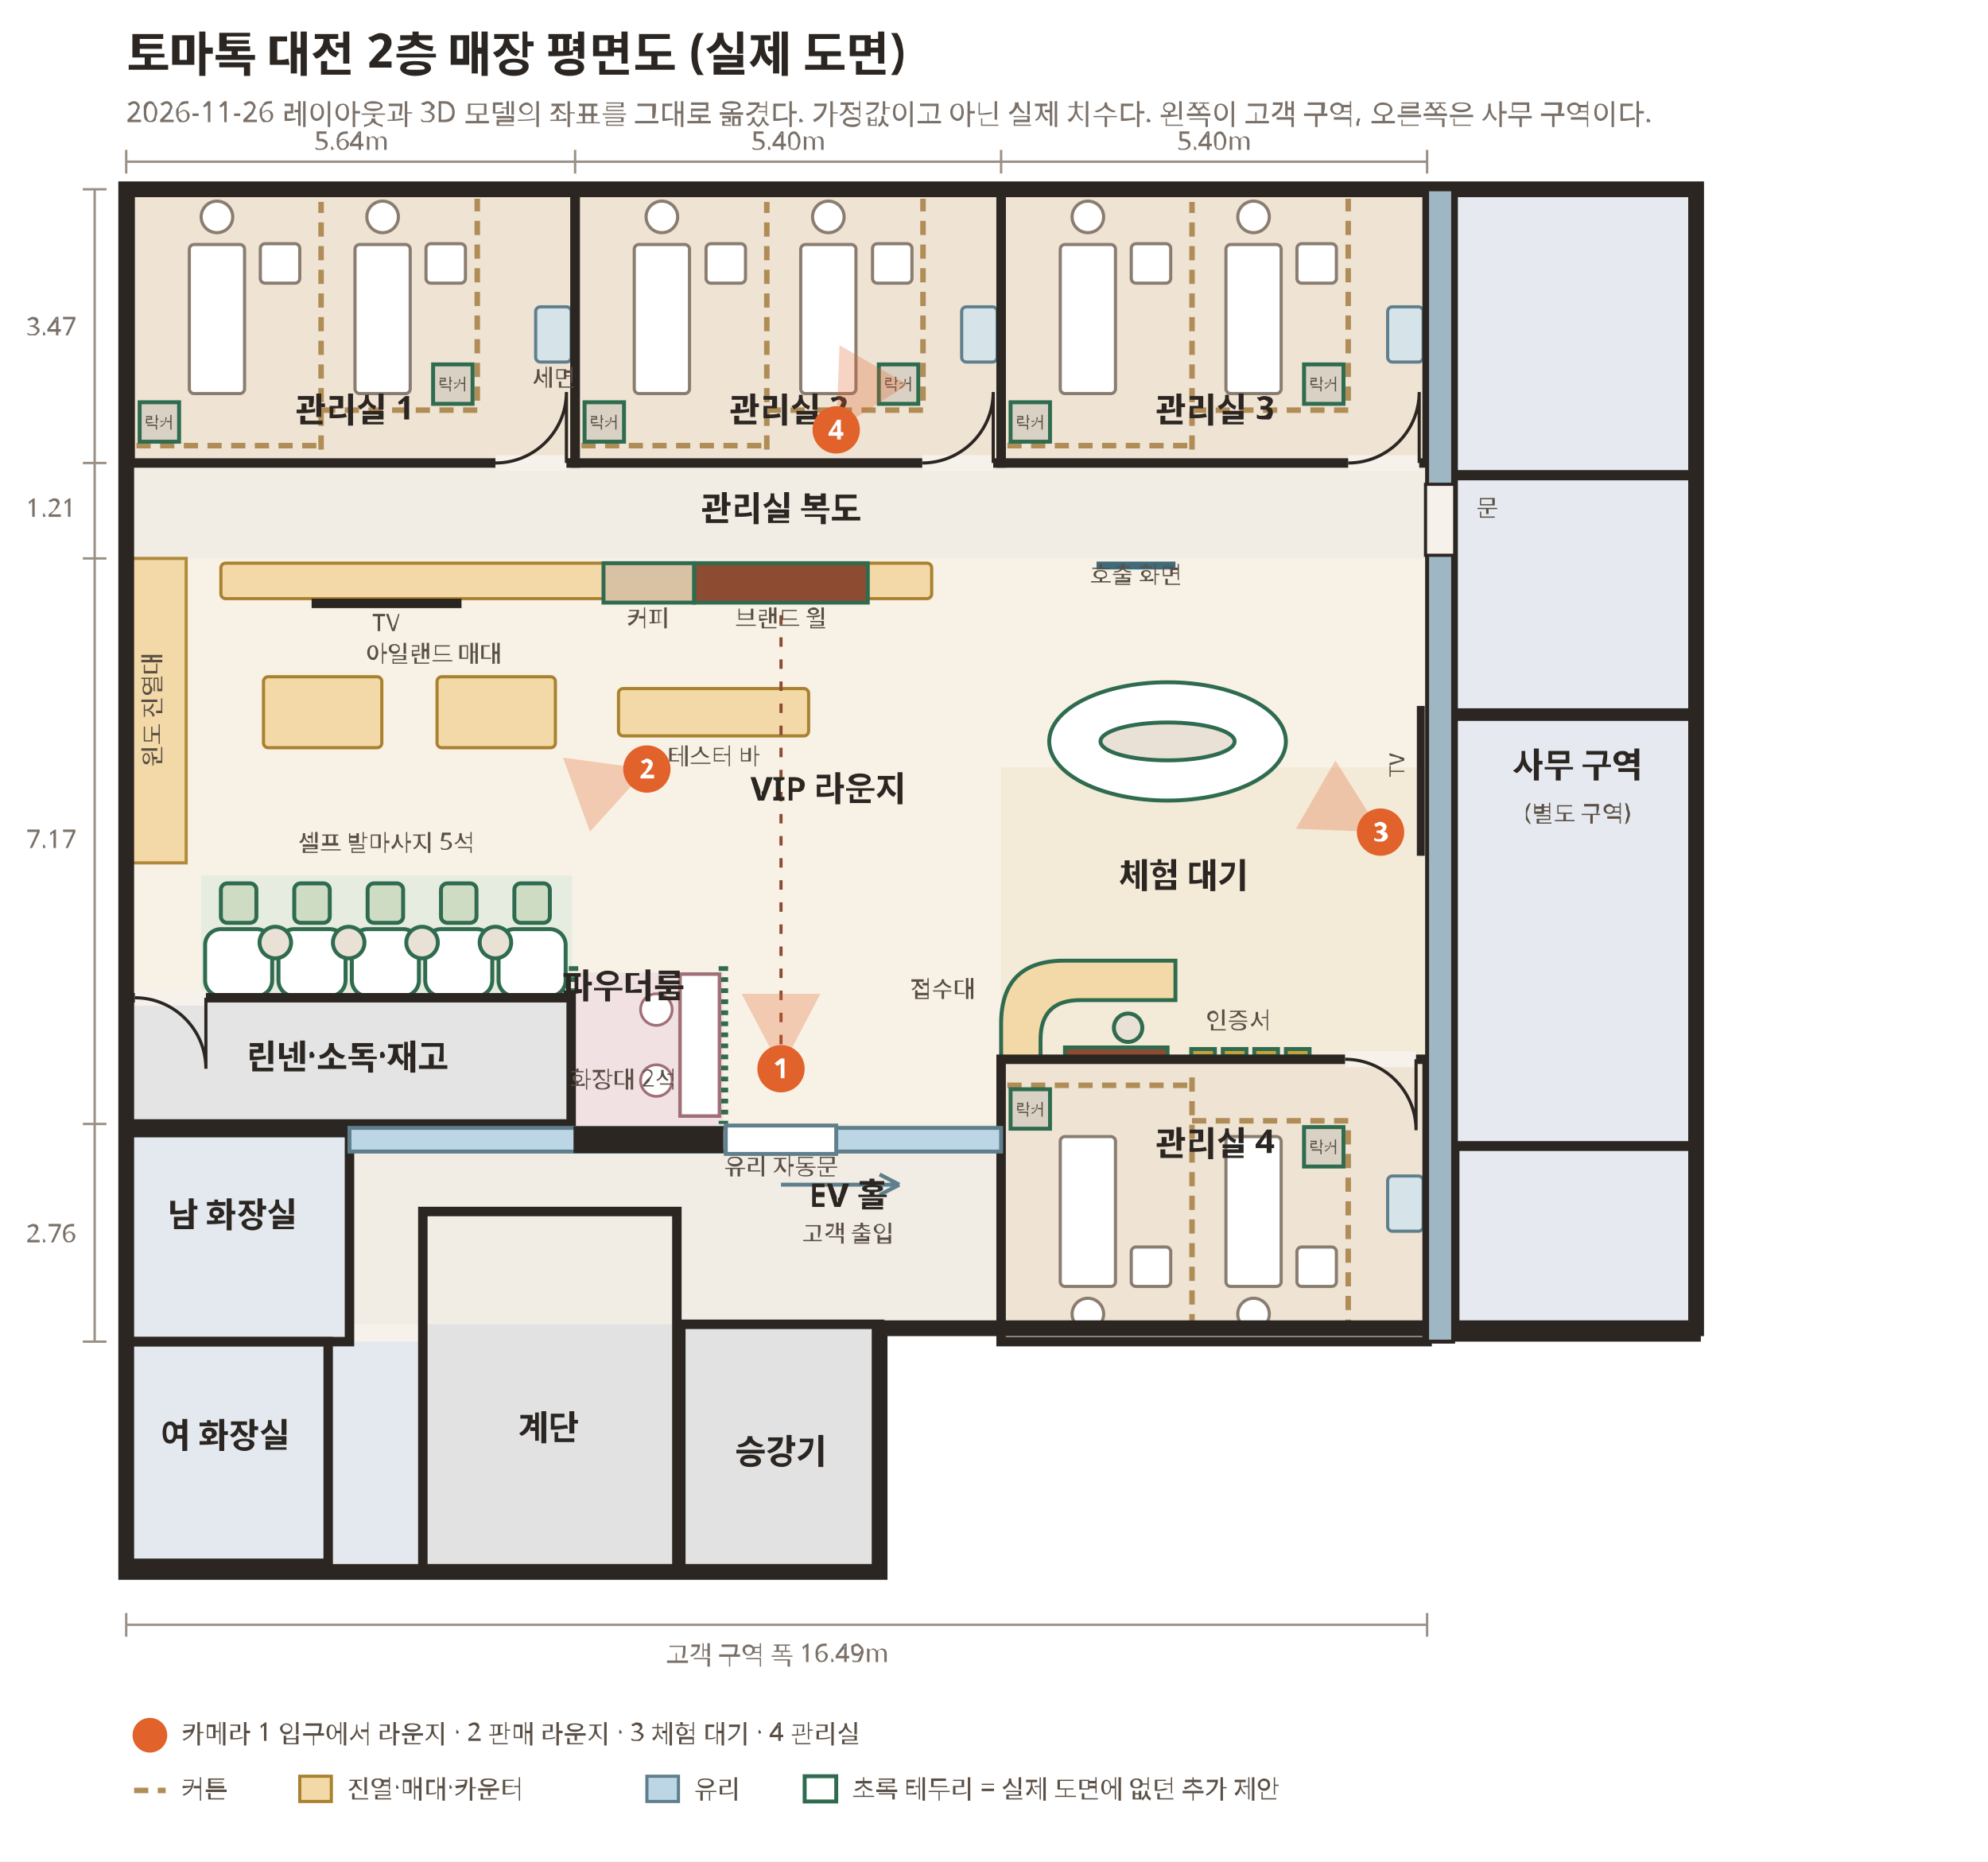
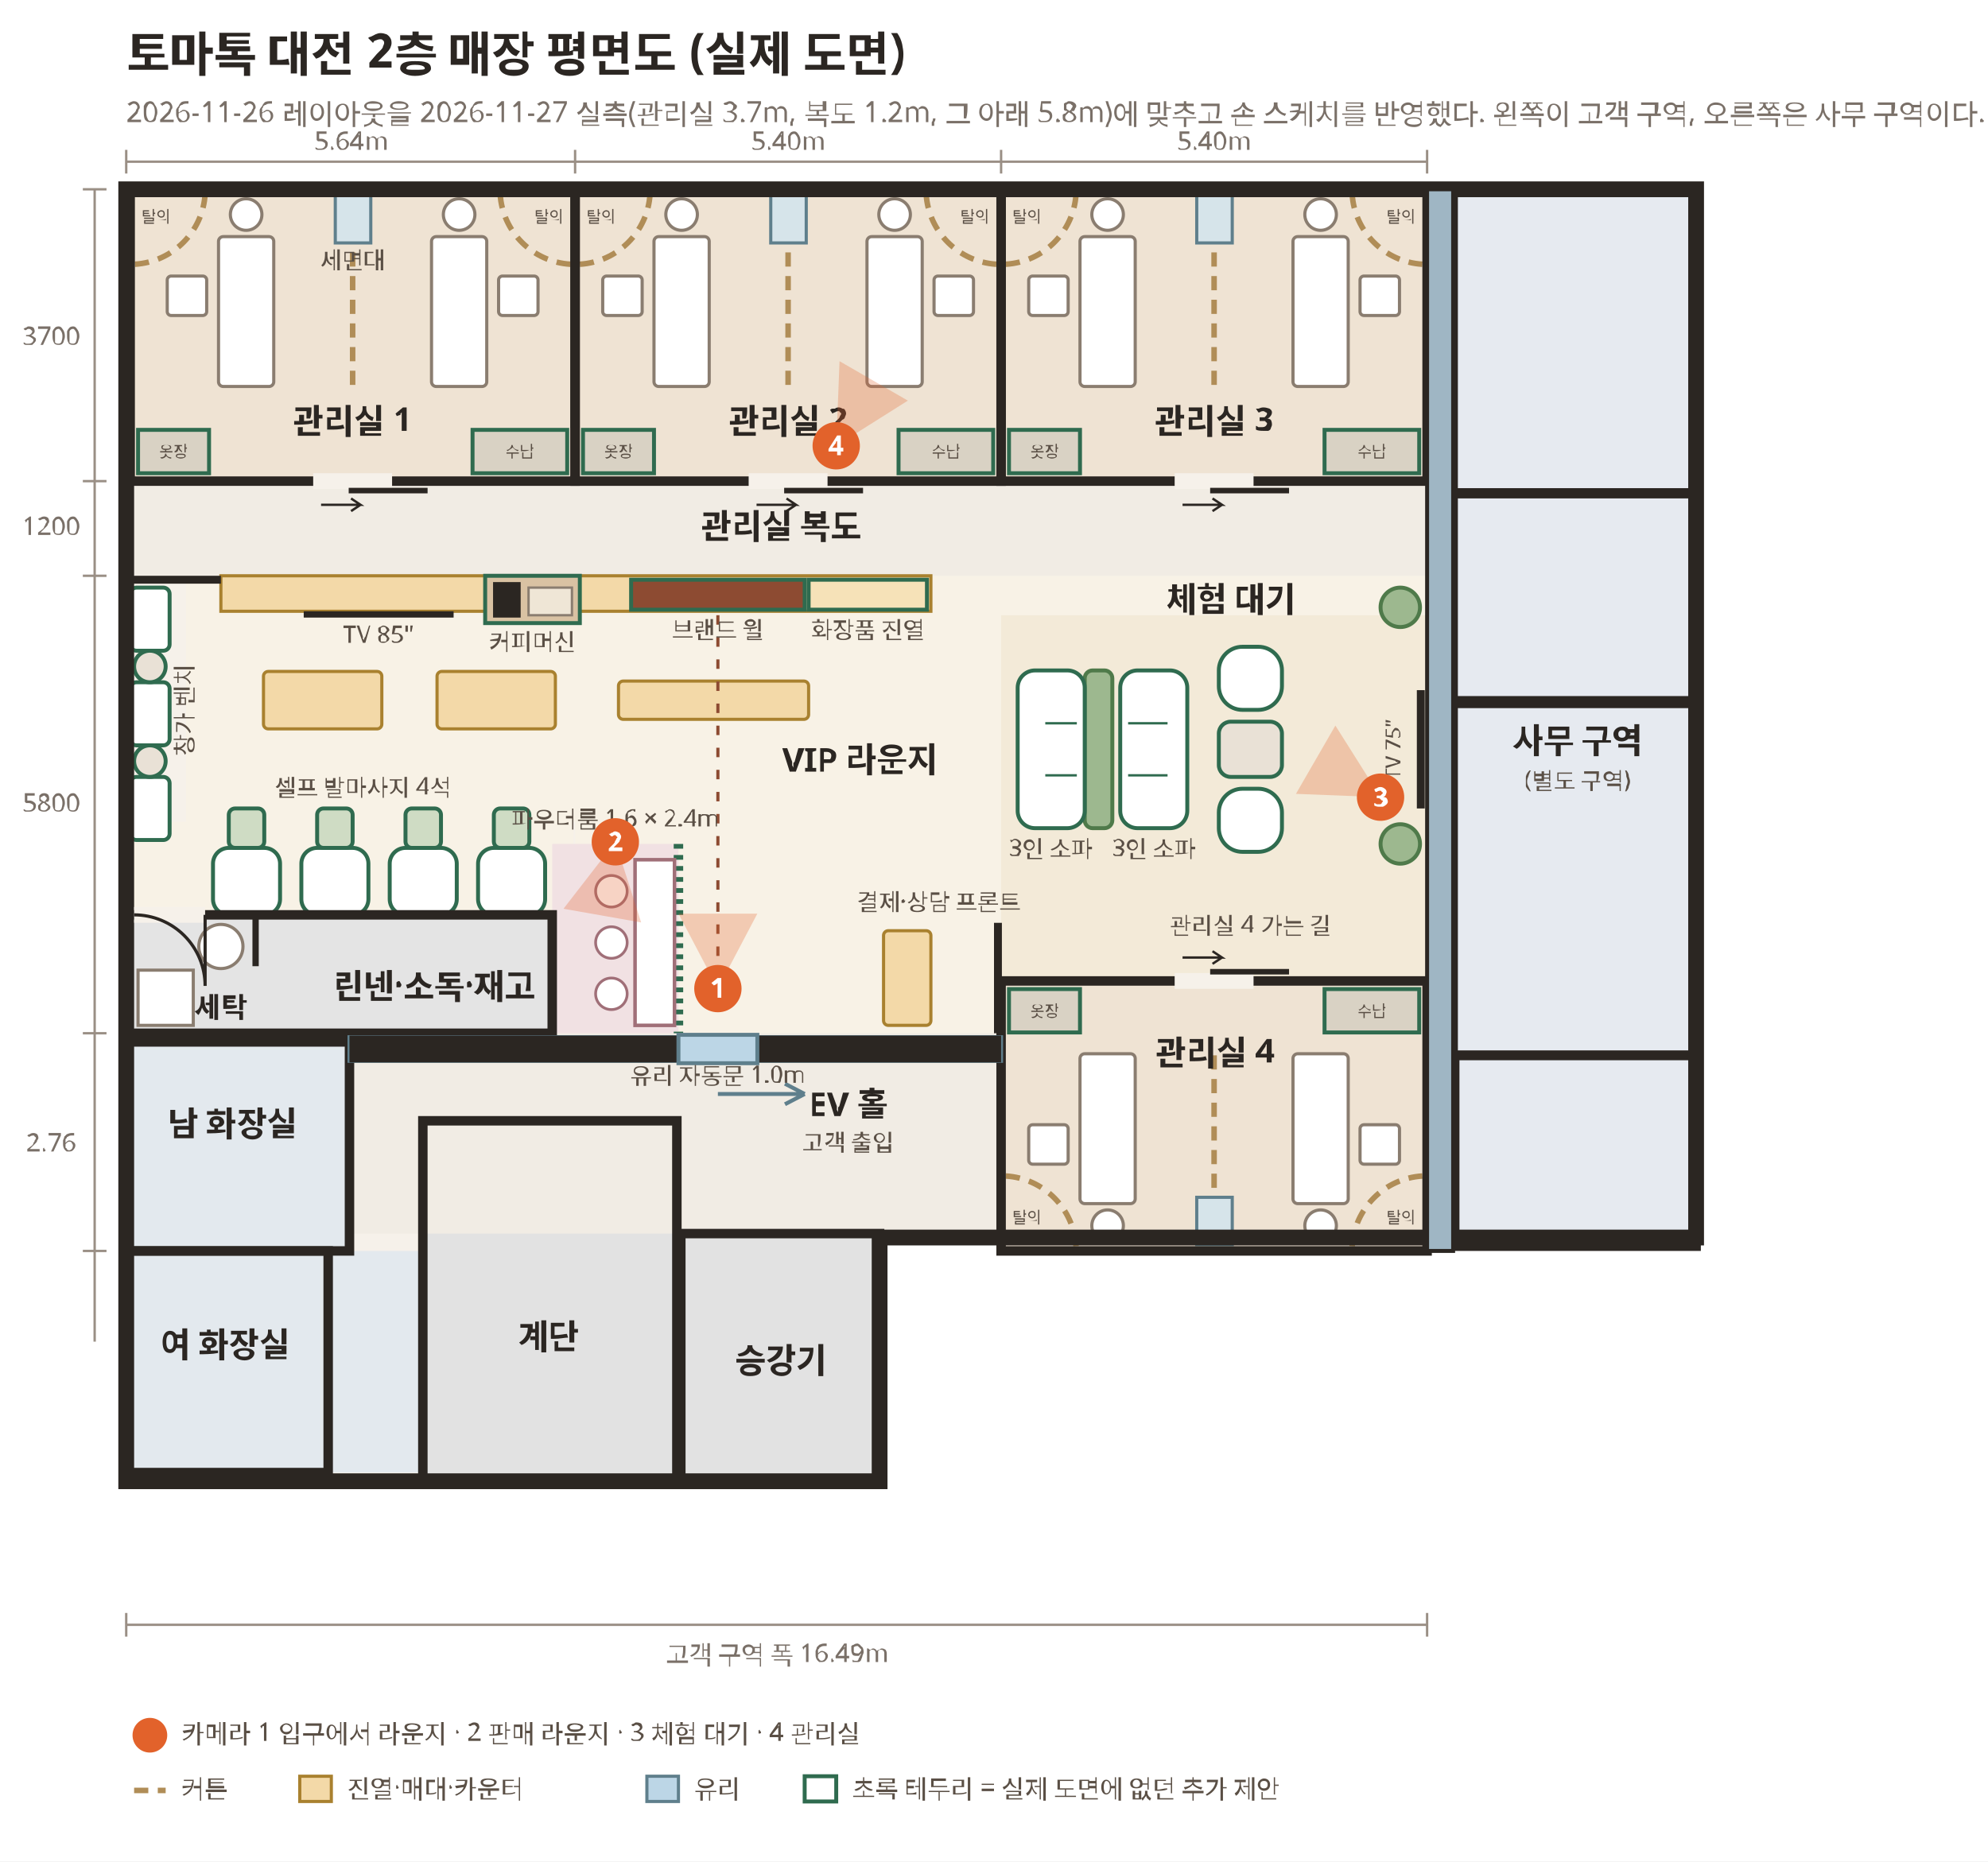
<svg xmlns="http://www.w3.org/2000/svg" viewBox="-1.6 -2.4 25.2 23.6" width="1512" height="1416" font-family="'Apple SD Gothic Neo','Noto Sans KR','Malgun Gothic',sans-serif">
  <rect x="-1.6" y="-2.4" width="25.2" height="23.6" fill="#ffffff" />
  <text x="0" y="-1.5" font-size="0.6" font-weight="700" fill="#2b2622">토마톡 대전 2층 매장 평면도 (실제 도면)</text>
-   <text x="0" y="-0.85" font-size="0.36" fill="#7a7068">2026-11-26 레이아웃과 3D 모델의 좌표를 그대로 옮겼다. 가정값이고 아닌 실제 치수다. 왼쪽이 고객 구역, 오른쪽은 사무 구역이다.</text>
+   <text x="0" y="-0.85" font-size="0.36" fill="#7a7068">2026-11-26 레이아웃을 2026-11-27 실측(관리실 3.7m, 복도 1.2m, 그 아래 5.8m)에 맞추고 손 스케치를 반영했다. 왼쪽이 고객 구역, 오른쪽은 사무 구역이다.</text>
  <defs>
    <g id="cam">
      <path d="M0 0 L-0.5 -0.95 L0.5 -0.95 Z" fill="#e2622b" opacity="0.28" />
      <circle r="0.3" fill="#e2622b" />
    </g>
  </defs>
-   <polygon points="0.0,0.0 19.9,0.0 19.9,1.65 19.9,1.65 19.9,12.51 19.9,14.44 9.55,14.44 9.55,17.53 0.0,17.53" fill="#f6f1ea" />
-   <polygon points="0.76,4.68 16.49,4.68 16.49,8.54 16.49,11.02 11.09,11.02 11.09,11.85 7.6,11.85 5.69,11.85 5.69,8.54 5.67,8.54 5.67,10.25 0.08,10.25 0.08,8.54 0.76,8.54" fill="#f8f2e6" />
-   <rect x="0.0" y="11.96" width="2.83" height="2.65" fill="#e3e9ee" />
-   <rect x="0.0" y="14.61" width="2.56" height="2.81" fill="#e3e9ee" />
-   <rect x="2.56" y="14.61" width="1.2" height="2.81" fill="#e3e9ee" />
-   <rect x="3.76" y="12.96" width="3.22" height="4.57" fill="#e2e2e2" />
-   <rect x="7.03" y="14.39" width="2.52" height="3.14" fill="#e2e2e2" />
-   <rect x="0.05" y="0.0" width="5.64" height="3.47" fill="#efe3d3" />
-   <rect x="5.69" y="0.0" width="5.4" height="3.47" fill="#efe3d3" />
-   <rect x="11.09" y="0.0" width="5.4" height="3.47" fill="#efe3d3" />
-   <rect x="11.09" y="11.03" width="5.4" height="3.58" fill="#efe3d3" />
-   <rect x="0.05" y="3.47" width="16.44" height="1.21" fill="#f1ece4" />
-   <rect x="0.0" y="10.25" width="5.64" height="1.6" fill="#e4e4e4" />
-   <rect x="2.83" y="11.85" width="8.26" height="2.54" fill="#f1ece4" />
-   <rect x="16.82" y="0.0" width="3.08" height="3.62" fill="#e6eaf0" />
-   <rect x="16.82" y="3.63" width="3.08" height="3.05" fill="#e6eaf0" />
-   <rect x="16.82" y="6.64" width="3.08" height="5.49" fill="#e6eaf0" />
-   <polygon points="19.9,10.96 19.9,10.96 19.9,12.13 19.9,12.15 19.9,14.55 16.84,14.55 16.84,12.13 19.9,12.13" fill="#e6eaf0" />
-   <rect x="11.09" y="7.33" width="5.4" height="3.69" fill="#f3ead8" />
-   <rect x="5.67" y="9.93" width="1.9" height="2.0" fill="#f1e1e3" />
-   <line x1="2.47" y1="3.3" x2="2.47" y2="0.16" fill="none" stroke="#b08d57" stroke-width="0.07" stroke-dasharray="0.18 0.12" />
-   <line x1="8.12" y1="3.3" x2="8.12" y2="0.16" fill="none" stroke="#b08d57" stroke-width="0.07" stroke-dasharray="0.18 0.12" />
-   <line x1="13.51" y1="3.3" x2="13.51" y2="0.16" fill="none" stroke="#b08d57" stroke-width="0.07" stroke-dasharray="0.18 0.12" />
-   <line x1="13.51" y1="14.44" x2="13.51" y2="11.19" fill="none" stroke="#b08d57" stroke-width="0.07" stroke-dasharray="0.18 0.12" />
-   <rect x="0.8" y="0.7" width="0.7" height="1.89" rx="0.06" fill="#fff" stroke="#8a7d70" stroke-width="0.04" />
-   <rect x="1.7" y="0.69" width="0.5" height="0.5" rx="0.06" fill="#fff" stroke="#8a7d70" stroke-width="0.04" />
-   <rect x="0.95" y="0.15" width="0.4" height="0.4" rx="0.2" fill="#fff" stroke="#8a7d70" stroke-width="0.04" />
-   <rect x="2.9" y="0.7" width="0.7" height="1.89" rx="0.06" fill="#fff" stroke="#8a7d70" stroke-width="0.04" />
-   <rect x="3.8" y="0.69" width="0.5" height="0.5" rx="0.06" fill="#fff" stroke="#8a7d70" stroke-width="0.04" />
-   <rect x="3.05" y="0.15" width="0.4" height="0.4" rx="0.2" fill="#fff" stroke="#8a7d70" stroke-width="0.04" />
-   <rect x="5.19" y="1.49" width="0.45" height="0.7" rx="0.06" fill="#d6e4ea" stroke="#5f7f8c" stroke-width="0.04" />
-   <rect x="6.44" y="0.7" width="0.7" height="1.89" rx="0.06" fill="#fff" stroke="#8a7d70" stroke-width="0.04" />
-   <rect x="7.35" y="0.69" width="0.5" height="0.5" rx="0.06" fill="#fff" stroke="#8a7d70" stroke-width="0.04" />
-   <rect x="6.59" y="0.15" width="0.4" height="0.4" rx="0.2" fill="#fff" stroke="#8a7d70" stroke-width="0.04" />
-   <rect x="8.55" y="0.7" width="0.7" height="1.89" rx="0.06" fill="#fff" stroke="#8a7d70" stroke-width="0.04" />
-   <rect x="9.46" y="0.69" width="0.5" height="0.5" rx="0.06" fill="#fff" stroke="#8a7d70" stroke-width="0.04" />
-   <rect x="8.7" y="0.15" width="0.4" height="0.4" rx="0.2" fill="#fff" stroke="#8a7d70" stroke-width="0.04" />
-   <rect x="10.59" y="1.49" width="0.45" height="0.7" rx="0.06" fill="#d6e4ea" stroke="#5f7f8c" stroke-width="0.04" />
-   <rect x="11.84" y="0.7" width="0.7" height="1.89" rx="0.06" fill="#fff" stroke="#8a7d70" stroke-width="0.04" />
-   <rect x="12.74" y="0.69" width="0.5" height="0.5" rx="0.06" fill="#fff" stroke="#8a7d70" stroke-width="0.04" />
-   <rect x="11.99" y="0.15" width="0.4" height="0.4" rx="0.2" fill="#fff" stroke="#8a7d70" stroke-width="0.04" />
-   <rect x="13.94" y="0.7" width="0.7" height="1.89" rx="0.06" fill="#fff" stroke="#8a7d70" stroke-width="0.04" />
-   <rect x="14.84" y="0.69" width="0.5" height="0.5" rx="0.06" fill="#fff" stroke="#8a7d70" stroke-width="0.04" />
-   <rect x="14.09" y="0.15" width="0.4" height="0.4" rx="0.2" fill="#fff" stroke="#8a7d70" stroke-width="0.04" />
-   <rect x="15.99" y="1.49" width="0.45" height="0.7" rx="0.06" fill="#d6e4ea" stroke="#5f7f8c" stroke-width="0.04" />
-   <rect x="11.84" y="12.01" width="0.7" height="1.9" rx="0.06" fill="#fff" stroke="#8a7d70" stroke-width="0.04" />
-   <rect x="12.74" y="13.41" width="0.5" height="0.5" rx="0.06" fill="#fff" stroke="#8a7d70" stroke-width="0.04" />
-   <rect x="11.99" y="14.06" width="0.4" height="0.4" rx="0.2" fill="#fff" stroke="#8a7d70" stroke-width="0.04" />
-   <rect x="13.94" y="12.01" width="0.7" height="1.9" rx="0.06" fill="#fff" stroke="#8a7d70" stroke-width="0.04" />
-   <rect x="14.84" y="13.41" width="0.5" height="0.5" rx="0.06" fill="#fff" stroke="#8a7d70" stroke-width="0.04" />
-   <rect x="14.09" y="14.06" width="0.4" height="0.4" rx="0.2" fill="#fff" stroke="#8a7d70" stroke-width="0.04" />
-   <rect x="15.99" y="12.51" width="0.45" height="0.7" rx="0.06" fill="#d6e4ea" stroke="#5f7f8c" stroke-width="0.04" />
-   <rect x="1.2" y="4.74" width="9.01" height="0.45" rx="0.06" fill="#f3d9a8" stroke="#a9812f" stroke-width="0.04" />
-   <rect x="1.74" y="6.18" width="1.5" height="0.9" rx="0.06" fill="#f3d9a8" stroke="#a9812f" stroke-width="0.04" />
-   <rect x="3.94" y="6.18" width="1.5" height="0.9" rx="0.06" fill="#f3d9a8" stroke="#a9812f" stroke-width="0.04" />
-   <rect x="6.24" y="6.33" width="2.41" height="0.6" rx="0.06" fill="#f3d9a8" stroke="#a9812f" stroke-width="0.04" />
+   <polygon points="0.0,0.0 19.9,0.0 19.9,1.759 19.9,1.759 19.9,11.36 19.9,13.29 9.55,13.29 9.55,16.38 0.0,16.38" fill="#f6f1ea" />
+   <polygon points="0.76,4.9 16.49,4.9 16.49,8.022 16.49,10.029 11.09,10.029 11.09,10.7 7.6,10.7 5.69,10.7 5.69,8.022 5.67,8.022 5.67,9.406 0.08,9.406 0.08,8.022 0.76,8.022" fill="#f8f2e6" />
+   <rect x="0.0" y="10.81" width="2.83" height="2.65" fill="#e3e9ee" />
+   <rect x="0.0" y="13.46" width="2.56" height="2.81" fill="#e3e9ee" />
+   <rect x="2.56" y="13.46" width="1.2" height="2.81" fill="#e3e9ee" />
+   <rect x="3.76" y="11.81" width="3.22" height="4.57" fill="#e2e2e2" />
+   <rect x="7.03" y="13.24" width="2.52" height="3.14" fill="#e2e2e2" />
+   <rect x="0.05" y="0.0" width="5.64" height="3.7" fill="#efe3d3" />
+   <rect x="5.69" y="0.0" width="5.4" height="3.7" fill="#efe3d3" />
+   <rect x="11.09" y="0.0" width="5.4" height="3.7" fill="#efe3d3" />
+   <rect x="11.09" y="10.037" width="5.4" height="3.423" fill="#efe3d3" />
+   <rect x="0.05" y="3.7" width="16.44" height="1.2" fill="#f1ece4" />
+   <rect x="0.0" y="9.199" width="5.4" height="1.501" fill="#e4e4e4" />
+   <rect x="2.83" y="10.7" width="8.26" height="2.54" fill="#f1ece4" />
+   <rect x="16.82" y="0.0" width="3.08" height="3.849" fill="#e6eaf0" />
+   <rect x="16.82" y="3.859" width="3.08" height="2.659" fill="#e6eaf0" />
+   <rect x="16.82" y="6.485" width="3.08" height="4.495" fill="#e6eaf0" />
+   <polygon points="19.9,9.98 19.9,9.98 19.9,10.98 19.9,11.0 19.9,13.4 16.84,13.4 16.84,10.98 19.9,10.98" fill="#e6eaf0" />
+   <rect x="11.09" y="5.4" width="5.4" height="4.64" fill="#f3ead8" />
+   <rect x="5.4" y="8.3" width="1.6" height="2.4" fill="#f1e1e3" />
+   <rect x="1.74" y="6.113" width="1.5" height="0.728" rx="0.06" fill="#f3d9a8" stroke="#a9812f" stroke-width="0.04" />
+   <rect x="3.94" y="6.113" width="1.5" height="0.728" rx="0.06" fill="#f3d9a8" stroke="#a9812f" stroke-width="0.04" />
+   <rect x="6.24" y="6.235" width="2.41" height="0.485" rx="0.06" fill="#f3d9a8" stroke="#a9812f" stroke-width="0.04" />
  <g id="proposed">
-     <rect x="6.05" y="4.74" width="1.15" height="0.5" fill="#d9c2a3" stroke="#2f6b4f" stroke-width="0.05" />
-     <rect x="0.05" y="4.68" width="0.71" height="3.86" fill="#f3d9a8" stroke="#b08a3a" stroke-width="0.04" />
-     <rect x="0.95" y="8.7" width="4.7" height="1.55" fill="#e6ecdf" />
-     <rect x="1.00" y="9.38" width="0.85" height="0.85" rx="0.2" fill="#fff" stroke="#2f6b4f" stroke-width="0.05" />
-     <rect x="1.20" y="8.8" width="0.45" height="0.5" rx="0.08" fill="#cfdcc4" stroke="#2f6b4f" stroke-width="0.05" />
-     <rect x="1.93" y="9.38" width="0.85" height="0.85" rx="0.2" fill="#fff" stroke="#2f6b4f" stroke-width="0.05" />
-     <rect x="2.13" y="8.8" width="0.45" height="0.5" rx="0.08" fill="#cfdcc4" stroke="#2f6b4f" stroke-width="0.05" />
-     <rect x="2.86" y="9.38" width="0.85" height="0.85" rx="0.2" fill="#fff" stroke="#2f6b4f" stroke-width="0.05" />
-     <rect x="3.06" y="8.8" width="0.45" height="0.5" rx="0.08" fill="#cfdcc4" stroke="#2f6b4f" stroke-width="0.05" />
-     <rect x="3.79" y="9.38" width="0.85" height="0.85" rx="0.2" fill="#fff" stroke="#2f6b4f" stroke-width="0.05" />
-     <rect x="3.99" y="8.8" width="0.45" height="0.5" rx="0.08" fill="#cfdcc4" stroke="#2f6b4f" stroke-width="0.05" />
-     <rect x="4.72" y="9.38" width="0.85" height="0.85" rx="0.2" fill="#fff" stroke="#2f6b4f" stroke-width="0.05" />
-     <rect x="4.92" y="8.8" width="0.45" height="0.5" rx="0.08" fill="#cfdcc4" stroke="#2f6b4f" stroke-width="0.05" />
-     <circle cx="1.89" cy="9.55" r="0.2" fill="#e9e1d6" stroke="#2f6b4f" stroke-width="0.05" />
-     <circle cx="2.82" cy="9.55" r="0.2" fill="#e9e1d6" stroke="#2f6b4f" stroke-width="0.05" />
-     <circle cx="3.75" cy="9.55" r="0.2" fill="#e9e1d6" stroke="#2f6b4f" stroke-width="0.05" />
-     <circle cx="4.68" cy="9.55" r="0.2" fill="#e9e1d6" stroke="#2f6b4f" stroke-width="0.05" />
-     <rect x="2.35" y="5.19" width="1.9" height="0.12" fill="#2b2622" />
-     <ellipse cx="13.2" cy="7.0" rx="1.5" ry="0.75" fill="#fff" stroke="#2f6b4f" stroke-width="0.05" />
-     <ellipse cx="13.2" cy="7.0" rx="0.85" ry="0.24" fill="#e9e1d6" stroke="#2f6b4f" stroke-width="0.05" />
-     <rect x="7.2" y="4.74" width="2.2" height="0.5" fill="#8d4b32" stroke="#2f6b4f" stroke-width="0.05" />
-     <line x1="8.3" y1="5.4" x2="8.3" y2="11.2" stroke="#8d4b32" stroke-width="0.04" stroke-dasharray="0.12 0.16" />
-     <path d="M11.09 11.03 L11.09 10.58 Q11.09 9.78 11.89 9.78 L13.3 9.78 L13.3 10.28 L12.09 10.28 Q11.59 10.28 11.59 10.78 L11.59 11.03 Z" fill="#f3d9a8" stroke="#2f6b4f" stroke-width="0.05" />
-     <circle cx="12.7" cy="10.63" r="0.18" fill="#e9e1d6" stroke="#2f6b4f" stroke-width="0.05" />
-     <rect x="11.9" y="10.88" width="1.3" height="0.12" fill="#8d4b32" stroke="#2f6b4f" stroke-width="0.05" />
-     <rect x="13.50" y="10.9" width="0.3" height="0.09" fill="#c9a23a" stroke="#2f6b4f" stroke-width="0.05" />
-     <rect x="13.90" y="10.9" width="0.3" height="0.09" fill="#c9a23a" stroke="#2f6b4f" stroke-width="0.05" />
-     <rect x="14.30" y="10.9" width="0.3" height="0.09" fill="#c9a23a" stroke="#2f6b4f" stroke-width="0.05" />
-     <rect x="14.70" y="10.9" width="0.3" height="0.09" fill="#c9a23a" stroke="#2f6b4f" stroke-width="0.05" />
+     <rect x="1.2" y="4.9" width="9.0" height="0.45" fill="#f3d9a8" stroke="#a9812f" stroke-width="0.04" />
+     <rect x="0.05" y="4.9" width="1.15" height="0.1" fill="#2b2622" />
+     <rect x="0.05" y="5.05" width="0.5" height="0.8" rx="0.08" fill="#fff" stroke="#2f6b4f" stroke-width="0.05" />
+     <rect x="0.05" y="6.25" width="0.5" height="0.8" rx="0.08" fill="#fff" stroke="#2f6b4f" stroke-width="0.05" />
+     <rect x="0.05" y="7.45" width="0.5" height="0.8" rx="0.08" fill="#fff" stroke="#2f6b4f" stroke-width="0.05" />
+     <circle cx="0.3" cy="6.05" r="0.2" fill="#e9e1d6" stroke="#2f6b4f" stroke-width="0.05" />
+     <circle cx="0.3" cy="7.25" r="0.2" fill="#e9e1d6" stroke="#2f6b4f" stroke-width="0.05" />
+     <rect x="2.25" y="5.35" width="1.9" height="0.08" fill="#2b2622" />
+     <rect x="4.55" y="4.9" width="1.2" height="0.6" fill="#d9c2a3" stroke="#2f6b4f" stroke-width="0.05" />
+     <rect x="4.65" y="4.98" width="0.35" height="0.45" fill="#2b2622" />
+     <rect x="5.1" y="5.05" width="0.55" height="0.35" fill="#efe6d6" stroke="#8a7d70" stroke-width="0.03" />
+     <rect x="1.10" y="8.35" width="0.85" height="0.85" rx="0.2" fill="#fff" stroke="#2f6b4f" stroke-width="0.05" />
+     <rect x="1.30" y="7.85" width="0.45" height="0.5" rx="0.08" fill="#cfdcc4" stroke="#2f6b4f" stroke-width="0.05" />
+     <rect x="2.22" y="8.35" width="0.85" height="0.85" rx="0.2" fill="#fff" stroke="#2f6b4f" stroke-width="0.05" />
+     <rect x="2.42" y="7.85" width="0.45" height="0.5" rx="0.08" fill="#cfdcc4" stroke="#2f6b4f" stroke-width="0.05" />
+     <rect x="3.34" y="8.35" width="0.85" height="0.85" rx="0.2" fill="#fff" stroke="#2f6b4f" stroke-width="0.05" />
+     <rect x="3.54" y="7.85" width="0.45" height="0.5" rx="0.08" fill="#cfdcc4" stroke="#2f6b4f" stroke-width="0.05" />
+     <rect x="4.46" y="8.35" width="0.85" height="0.85" rx="0.2" fill="#fff" stroke="#2f6b4f" stroke-width="0.05" />
+     <rect x="4.66" y="7.85" width="0.45" height="0.5" rx="0.08" fill="#cfdcc4" stroke="#2f6b4f" stroke-width="0.05" />
+     <rect x="12.6" y="6.1" width="0.85" height="2.0" rx="0.22" fill="#fff" stroke="#2f6b4f" stroke-width="0.05" />
+     <line x1="12.7" y1="6.77" x2="13.2" y2="6.77" stroke="#2f6b4f" stroke-width="0.03" />
+     <line x1="12.7" y1="7.43" x2="13.2" y2="7.43" stroke="#2f6b4f" stroke-width="0.03" />
+     <rect x="13.85" y="6.75" width="0.8" height="0.7" rx="0.15" fill="#e9e1d6" stroke="#2f6b4f" stroke-width="0.05" />
+     <rect x="13.85" y="5.8" width="0.8" height="0.8" rx="0.3" fill="#fff" stroke="#2f6b4f" stroke-width="0.05" />
+     <rect x="13.85" y="7.6" width="0.8" height="0.8" rx="0.3" fill="#fff" stroke="#2f6b4f" stroke-width="0.05" />
+     <rect x="6.4" y="4.95" width="2.2" height="0.38" fill="#8d4b32" stroke="#2f6b4f" stroke-width="0.05" />
+     <rect x="8.65" y="4.95" width="1.5" height="0.38" fill="#f6e2b8" stroke="#2f6b4f" stroke-width="0.05" />
+     <line x1="7.5" y1="5.4" x2="7.5" y2="10.1" stroke="#8d4b32" stroke-width="0.04" stroke-dasharray="0.12 0.16" />
+     <rect x="11.0" y="9.3" width="0.1" height="1.4" fill="#2b2622" />
+     <rect x="9.6" y="9.4" width="0.6" height="1.2" rx="0.06" fill="#f3d9a8" stroke="#a9812f" stroke-width="0.04" />
    <g stroke="#2f6b4f" stroke-width="0.12" stroke-linecap="butt" stroke-dasharray="0.06 0.08">
-       <line x1="7.57" y1="9.85" x2="7.57" y2="11.85" />
-       <line x1="5.67" y1="9.85" x2="5.67" y2="10.25" />
+       <line x1="7.0" y1="8.3" x2="7.0" y2="10.7" />
    </g>
-     <rect x="7.02" y="9.95" width="0.5" height="1.8" fill="#fff" stroke="#a06f78" stroke-width="0.045" />
-     <circle cx="6.72" cy="10.4" r="0.2" fill="#fff" stroke="#a06f78" stroke-width="0.035" />
-     <circle cx="6.72" cy="11.3" r="0.2" fill="#fff" stroke="#a06f78" stroke-width="0.035" />
-     <polyline points="0.13,3.25 2.47,3.25" fill="none" stroke="#b08d57" stroke-width="0.07" stroke-dasharray="0.18 0.12" />
-     <polyline points="2.47,2.8 4.45,2.8 4.45,0.12" fill="none" stroke="#b08d57" stroke-width="0.07" stroke-dasharray="0.18 0.12" />
-     <rect x="0.17" y="2.7" width="0.5" height="0.5" fill="#d9d2c4" stroke="#2f6b4f" stroke-width="0.05" />
-     <text x="0.42" y="3.03" font-size="0.2" fill="#5a4f45" text-anchor="middle">락커</text>
-     <rect x="3.89" y="2.22" width="0.5" height="0.5" fill="#d9d2c4" stroke="#2f6b4f" stroke-width="0.05" />
-     <text x="4.14" y="2.55" font-size="0.2" fill="#5a4f45" text-anchor="middle">락커</text>
-     <polyline points="5.77,3.25 8.12,3.25" fill="none" stroke="#b08d57" stroke-width="0.07" stroke-dasharray="0.18 0.12" />
-     <polyline points="8.12,2.8 10.10,2.8 10.10,0.12" fill="none" stroke="#b08d57" stroke-width="0.07" stroke-dasharray="0.18 0.12" />
-     <rect x="5.81" y="2.7" width="0.5" height="0.5" fill="#d9d2c4" stroke="#2f6b4f" stroke-width="0.05" />
-     <text x="6.06" y="3.03" font-size="0.2" fill="#5a4f45" text-anchor="middle">락커</text>
-     <rect x="9.54" y="2.22" width="0.5" height="0.5" fill="#d9d2c4" stroke="#2f6b4f" stroke-width="0.05" />
-     <text x="9.79" y="2.55" font-size="0.2" fill="#5a4f45" text-anchor="middle">락커</text>
-     <polyline points="11.17,3.25 13.51,3.25" fill="none" stroke="#b08d57" stroke-width="0.07" stroke-dasharray="0.18 0.12" />
-     <polyline points="13.51,2.8 15.49,2.8 15.49,0.12" fill="none" stroke="#b08d57" stroke-width="0.07" stroke-dasharray="0.18 0.12" />
-     <rect x="11.21" y="2.7" width="0.5" height="0.5" fill="#d9d2c4" stroke="#2f6b4f" stroke-width="0.05" />
-     <text x="11.46" y="3.03" font-size="0.2" fill="#5a4f45" text-anchor="middle">락커</text>
-     <rect x="14.93" y="2.22" width="0.5" height="0.5" fill="#d9d2c4" stroke="#2f6b4f" stroke-width="0.05" />
-     <text x="15.18" y="2.55" font-size="0.2" fill="#5a4f45" text-anchor="middle">락커</text>
-     <polyline points="11.17,11.36 13.51,11.36" fill="none" stroke="#b08d57" stroke-width="0.07" stroke-dasharray="0.18 0.12" />
-     <polyline points="13.51,11.81 15.49,11.81 15.49,14.49" fill="none" stroke="#b08d57" stroke-width="0.07" stroke-dasharray="0.18 0.12" />
-     <rect x="11.21" y="11.41" width="0.5" height="0.5" fill="#d9d2c4" stroke="#2f6b4f" stroke-width="0.05" />
-     <text x="11.46" y="11.74" font-size="0.2" fill="#5a4f45" text-anchor="middle">락커</text>
-     <rect x="14.93" y="11.89" width="0.5" height="0.5" fill="#d9d2c4" stroke="#2f6b4f" stroke-width="0.05" />
-     <text x="15.18" y="12.22" font-size="0.2" fill="#5a4f45" text-anchor="middle">락커</text>
-     <rect x="16.36" y="6.55" width="0.1" height="1.9" fill="#2b2622" />
-     <text x="16.2" y="7.3" font-size="0.26" fill="#5a4f45" text-anchor="middle" transform="rotate(-90 16.2 7.3)">TV</text>
-     <rect x="12.3" y="4.72" width="1.0" height="0.1" fill="#3f6b7a" />
+     <rect x="6.45" y="8.5" width="0.5" height="2.1" fill="#fff" stroke="#a06f78" stroke-width="0.045" />
+     <circle cx="6.15" cy="8.9" r="0.2" fill="#fff" stroke="#a06f78" stroke-width="0.035" />
+     <circle cx="6.15" cy="9.55" r="0.2" fill="#fff" stroke="#a06f78" stroke-width="0.035" />
+     <circle cx="6.15" cy="10.2" r="0.2" fill="#fff" stroke="#a06f78" stroke-width="0.035" />
+     <rect x="1.6" y="9.2" width="0.08" height="0.65" fill="#2b2622" />
+     <rect x="0.15" y="9.9" width="0.7" height="0.7" fill="#fff" stroke="#8a7d70" stroke-width="0.04" />
+     <circle cx="1.2" cy="9.6" r="0.28" fill="#fff" stroke="#8a7d70" stroke-width="0.04" />
+     <rect x="1.17" y="0.6" width="0.7" height="1.9" rx="0.06" fill="#fff" stroke="#8a7d70" stroke-width="0.04" />
+     <circle cx="1.52" cy="0.32" r="0.2" fill="#fff" stroke="#8a7d70" stroke-width="0.04" />
+     <rect x="0.52" y="1.1" width="0.5" height="0.5" rx="0.05" fill="#fff" stroke="#8a7d70" stroke-width="0.04" />
+     <rect x="3.87" y="0.6" width="0.7" height="1.9" rx="0.06" fill="#fff" stroke="#8a7d70" stroke-width="0.04" />
+     <circle cx="4.22" cy="0.32" r="0.2" fill="#fff" stroke="#8a7d70" stroke-width="0.04" />
+     <rect x="4.72" y="1.1" width="0.5" height="0.5" rx="0.05" fill="#fff" stroke="#8a7d70" stroke-width="0.04" />
+     <rect x="2.65" y="0.08" width="0.45" height="0.6" fill="#d6e4ea" stroke="#5f7f8c" stroke-width="0.04" />
+     <line x1="2.87" y1="0.8" x2="2.87" y2="2.5" fill="none" stroke="#b08d57" stroke-width="0.07" stroke-dasharray="0.18 0.12" />
+     <path d="M0.11 0.95 A0.95 0.95 0 0 0 1.00 0.06" fill="none" stroke="#b08d57" stroke-width="0.07" stroke-dasharray="0.18 0.12" />
+     <path d="M4.74 0.06 A0.95 0.95 0 0 0 5.63 0.95" fill="none" stroke="#b08d57" stroke-width="0.07" stroke-dasharray="0.18 0.12" />
+     <text x="0.38" y="0.42" font-size="0.2" fill="#5a4f45" text-anchor="middle">탈의</text>
+     <text x="5.36" y="0.42" font-size="0.2" fill="#5a4f45" text-anchor="middle">탈의</text>
+     <rect x="0.15" y="3.05" width="0.9" height="0.55" fill="#d9d2c4" stroke="#2f6b4f" stroke-width="0.05" />
+     <rect x="4.39" y="3.05" width="1.2" height="0.55" fill="#d9d2c4" stroke="#2f6b4f" stroke-width="0.05" />
+     <text x="0.60" y="3.40" font-size="0.2" fill="#5a4f45" text-anchor="middle">옷장</text>
+     <text x="4.99" y="3.40" font-size="0.2" fill="#5a4f45" text-anchor="middle">수납</text>
+     <rect x="6.69" y="0.6" width="0.7" height="1.9" rx="0.06" fill="#fff" stroke="#8a7d70" stroke-width="0.04" />
+     <circle cx="7.04" cy="0.32" r="0.2" fill="#fff" stroke="#8a7d70" stroke-width="0.04" />
+     <rect x="6.04" y="1.1" width="0.5" height="0.5" rx="0.05" fill="#fff" stroke="#8a7d70" stroke-width="0.04" />
+     <rect x="9.39" y="0.6" width="0.7" height="1.9" rx="0.06" fill="#fff" stroke="#8a7d70" stroke-width="0.04" />
+     <circle cx="9.74" cy="0.32" r="0.2" fill="#fff" stroke="#8a7d70" stroke-width="0.04" />
+     <rect x="10.24" y="1.1" width="0.5" height="0.5" rx="0.05" fill="#fff" stroke="#8a7d70" stroke-width="0.04" />
+     <rect x="8.17" y="0.08" width="0.45" height="0.6" fill="#d6e4ea" stroke="#5f7f8c" stroke-width="0.04" />
+     <line x1="8.39" y1="0.8" x2="8.39" y2="2.5" fill="none" stroke="#b08d57" stroke-width="0.07" stroke-dasharray="0.18 0.12" />
+     <path d="M5.75 0.95 A0.95 0.95 0 0 0 6.64 0.06" fill="none" stroke="#b08d57" stroke-width="0.07" stroke-dasharray="0.18 0.12" />
+     <path d="M10.14 0.06 A0.95 0.95 0 0 0 11.03 0.95" fill="none" stroke="#b08d57" stroke-width="0.07" stroke-dasharray="0.18 0.12" />
+     <text x="6.02" y="0.42" font-size="0.2" fill="#5a4f45" text-anchor="middle">탈의</text>
+     <text x="10.76" y="0.42" font-size="0.2" fill="#5a4f45" text-anchor="middle">탈의</text>
+     <rect x="5.79" y="3.05" width="0.9" height="0.55" fill="#d9d2c4" stroke="#2f6b4f" stroke-width="0.05" />
+     <rect x="9.79" y="3.05" width="1.2" height="0.55" fill="#d9d2c4" stroke="#2f6b4f" stroke-width="0.05" />
+     <text x="6.24" y="3.40" font-size="0.2" fill="#5a4f45" text-anchor="middle">옷장</text>
+     <text x="10.39" y="3.40" font-size="0.2" fill="#5a4f45" text-anchor="middle">수납</text>
+     <rect x="12.09" y="0.6" width="0.7" height="1.9" rx="0.06" fill="#fff" stroke="#8a7d70" stroke-width="0.04" />
+     <circle cx="12.44" cy="0.32" r="0.2" fill="#fff" stroke="#8a7d70" stroke-width="0.04" />
+     <rect x="11.44" y="1.1" width="0.5" height="0.5" rx="0.05" fill="#fff" stroke="#8a7d70" stroke-width="0.04" />
+     <rect x="14.79" y="0.6" width="0.7" height="1.9" rx="0.06" fill="#fff" stroke="#8a7d70" stroke-width="0.04" />
+     <circle cx="15.14" cy="0.32" r="0.2" fill="#fff" stroke="#8a7d70" stroke-width="0.04" />
+     <rect x="15.64" y="1.1" width="0.5" height="0.5" rx="0.05" fill="#fff" stroke="#8a7d70" stroke-width="0.04" />
+     <rect x="13.57" y="0.08" width="0.45" height="0.6" fill="#d6e4ea" stroke="#5f7f8c" stroke-width="0.04" />
+     <line x1="13.79" y1="0.8" x2="13.79" y2="2.5" fill="none" stroke="#b08d57" stroke-width="0.07" stroke-dasharray="0.18 0.12" />
+     <path d="M11.15 0.95 A0.95 0.95 0 0 0 12.04 0.06" fill="none" stroke="#b08d57" stroke-width="0.07" stroke-dasharray="0.18 0.12" />
+     <path d="M15.54 0.06 A0.95 0.95 0 0 0 16.43 0.95" fill="none" stroke="#b08d57" stroke-width="0.07" stroke-dasharray="0.18 0.12" />
+     <text x="11.42" y="0.42" font-size="0.2" fill="#5a4f45" text-anchor="middle">탈의</text>
+     <text x="16.16" y="0.42" font-size="0.2" fill="#5a4f45" text-anchor="middle">탈의</text>
+     <rect x="11.19" y="3.05" width="0.9" height="0.55" fill="#d9d2c4" stroke="#2f6b4f" stroke-width="0.05" />
+     <rect x="15.19" y="3.05" width="1.2" height="0.55" fill="#d9d2c4" stroke="#2f6b4f" stroke-width="0.05" />
+     <text x="11.64" y="3.40" font-size="0.2" fill="#5a4f45" text-anchor="middle">옷장</text>
+     <text x="15.79" y="3.40" font-size="0.2" fill="#5a4f45" text-anchor="middle">수납</text>
+     <rect x="12.09" y="10.96" width="0.7" height="1.9" rx="0.06" fill="#fff" stroke="#8a7d70" stroke-width="0.04" />
+     <circle cx="12.44" cy="13.14" r="0.2" fill="#fff" stroke="#8a7d70" stroke-width="0.04" />
+     <rect x="11.44" y="11.86" width="0.5" height="0.5" rx="0.05" fill="#fff" stroke="#8a7d70" stroke-width="0.04" />
+     <rect x="14.79" y="10.96" width="0.7" height="1.9" rx="0.06" fill="#fff" stroke="#8a7d70" stroke-width="0.04" />
+     <circle cx="15.14" cy="13.14" r="0.2" fill="#fff" stroke="#8a7d70" stroke-width="0.04" />
+     <rect x="15.64" y="11.86" width="0.5" height="0.5" rx="0.05" fill="#fff" stroke="#8a7d70" stroke-width="0.04" />
+     <rect x="13.57" y="12.78" width="0.45" height="0.6" fill="#d6e4ea" stroke="#5f7f8c" stroke-width="0.04" />
+     <line x1="13.79" y1="12.66" x2="13.79" y2="10.96" fill="none" stroke="#b08d57" stroke-width="0.07" stroke-dasharray="0.18 0.12" />
+     <path d="M11.15 12.51 A0.95 0.95 0 0 1 12.04 13.4" fill="none" stroke="#b08d57" stroke-width="0.07" stroke-dasharray="0.18 0.12" />
+     <path d="M15.54 13.4 A0.95 0.95 0 0 1 16.43 12.51" fill="none" stroke="#b08d57" stroke-width="0.07" stroke-dasharray="0.18 0.12" />
+     <text x="11.42" y="13.11" font-size="0.2" fill="#5a4f45" text-anchor="middle">탈의</text>
+     <text x="16.16" y="13.11" font-size="0.2" fill="#5a4f45" text-anchor="middle">탈의</text>
+     <rect x="11.19" y="10.14" width="0.9" height="0.55" fill="#d9d2c4" stroke="#2f6b4f" stroke-width="0.05" />
+     <rect x="15.19" y="10.14" width="1.2" height="0.55" fill="#d9d2c4" stroke="#2f6b4f" stroke-width="0.05" />
+     <text x="11.64" y="10.49" font-size="0.2" fill="#5a4f45" text-anchor="middle">옷장</text>
+     <text x="15.79" y="10.49" font-size="0.2" fill="#5a4f45" text-anchor="middle">수납</text>
+     <rect x="12.15" y="6.1" width="0.35" height="2.0" rx="0.1" fill="#9db88f" stroke="#4f7a4a" stroke-width="0.05" />
+     <rect x="11.3" y="6.1" width="0.85" height="2.0" rx="0.22" fill="#fff" stroke="#2f6b4f" stroke-width="0.05" />
+     <line x1="11.65" y1="6.77" x2="12.05" y2="6.77" stroke="#2f6b4f" stroke-width="0.03" />
+     <line x1="11.65" y1="7.43" x2="12.05" y2="7.43" stroke="#2f6b4f" stroke-width="0.03" />
+     <circle cx="16.15" cy="5.3" r="0.25" fill="#9db88f" stroke="#4f7a4a" stroke-width="0.05" />
+     <circle cx="16.15" cy="8.3" r="0.25" fill="#9db88f" stroke="#4f7a4a" stroke-width="0.05" />
+     <rect x="16.36" y="6.35" width="0.1" height="1.5" fill="#2b2622" />
+     <text x="16.15" y="7.1" font-size="0.26" fill="#5a4f45" text-anchor="middle" transform="rotate(-90 16.15 7.1)">TV 75"</text>
  </g>
  <g fill="none" stroke="#2b2622" stroke-width="0.12" stroke-linejoin="miter">
-     <rect x="0.0" y="11.96" width="2.83" height="2.65" />
-     <rect x="0.0" y="14.61" width="2.56" height="2.81" />
-     <rect x="3.76" y="12.96" width="3.22" height="4.57" />
-     <rect x="7.03" y="14.39" width="2.52" height="3.14" />
-     <rect x="0.05" y="0.0" width="5.64" height="3.47" />
-     <rect x="5.69" y="0.0" width="5.4" height="3.47" />
-     <rect x="11.09" y="0.0" width="5.4" height="3.47" />
-     <rect x="11.09" y="11.03" width="5.4" height="3.58" />
-     <rect x="0.0" y="10.25" width="5.64" height="1.6" />
-     <rect x="16.82" y="0.0" width="3.08" height="3.62" />
-     <rect x="16.82" y="3.63" width="3.08" height="3.05" />
-     <rect x="16.82" y="6.64" width="3.08" height="5.49" />
-     <polygon points="19.9,10.96 19.9,10.96 19.9,12.13 19.9,12.15 19.9,14.55 16.84,14.55 16.84,12.13 19.9,12.13" />
-   </g>
-   <polygon points="0.0,0.0 19.9,0.0 19.9,1.65 19.9,1.65 19.9,12.51 19.9,14.44 9.55,14.44 9.55,17.53 0.0,17.53" fill="none" stroke="#2b2622" stroke-width="0.2" />
-   <rect x="16.49" y="0.0" width="0.33" height="14.61" fill="#9fb6c4" stroke="#2b2622" stroke-width="0.05" />
-   <rect x="2.83" y="11.9" width="8.26" height="0.3" fill="#bcd6e6" stroke="#5f7f8c" stroke-width="0.05" />
-   <rect x="7.6" y="11.87" width="1.4" height="0.36" fill="#ffffff" stroke="#5f7f8c" stroke-width="0.05" />
-   <path d="M8.3 12.62 h1.5 m0 0 l-0.25 -0.13 m0.25 0.13 l-0.25 0.13" fill="none" stroke="#5f7f8c" stroke-width="0.05" />
-   <rect x="5.67" y="11.88" width="1.9" height="0.34" fill="#2b2622" />
+     <rect x="0.0" y="10.81" width="2.83" height="2.65" />
+     <rect x="0.0" y="13.46" width="2.56" height="2.81" />
+     <rect x="3.76" y="11.81" width="3.22" height="4.57" />
+     <rect x="7.03" y="13.24" width="2.52" height="3.14" />
+     <rect x="0.05" y="0.0" width="5.64" height="3.7" />
+     <rect x="5.69" y="0.0" width="5.4" height="3.7" />
+     <rect x="11.09" y="0.0" width="5.4" height="3.7" />
+     <rect x="11.09" y="10.037" width="5.4" height="3.423" />
+     <rect x="0.0" y="9.199" width="5.4" height="1.501" />
+     <rect x="16.82" y="0.0" width="3.08" height="3.849" />
+     <rect x="16.82" y="3.859" width="3.08" height="2.659" />
+     <rect x="16.82" y="6.485" width="3.08" height="4.495" />
+     <polygon points="19.9,9.98 19.9,9.98 19.9,10.98 19.9,11.0 19.9,13.4 16.84,13.4 16.84,10.98 19.9,10.98" />
+   </g>
+   <polygon points="0.0,0.0 19.9,0.0 19.9,1.759 19.9,1.759 19.9,11.36 19.9,13.29 9.55,13.29 9.55,16.38 0.0,16.38" fill="none" stroke="#2b2622" stroke-width="0.2" />
+   <rect x="16.49" y="0.0" width="0.33" height="13.46" fill="#9fb6c4" stroke="#2b2622" stroke-width="0.05" />
+   <rect x="2.83" y="10.75" width="8.26" height="0.3" fill="#bcd6e6" stroke="#5f7f8c" stroke-width="0.05" />
+   <rect x="2.83" y="10.73" width="8.26" height="0.34" fill="#2b2622" />
+   <rect x="7.0" y="10.72" width="1.0" height="0.36" fill="#bcd6e6" stroke="#5f7f8c" stroke-width="0.05" />
+   <path d="M7.5 11.47 h1.1 m0 0 l-0.25 -0.13 m0.25 0.13 l-0.25 0.13" fill="none" stroke="#5f7f8c" stroke-width="0.05" />
  <g>
-     <line x1="4.68" y1="3.47" x2="5.58" y2="3.47" stroke="#f6f1ea" stroke-width="0.2" />
-     <path d="M5.58 3.47 L5.58 2.57 A0.9 0.9 0 0 1 4.68 3.47" fill="none" stroke="#2b2622" stroke-width="0.04" />
-     <line x1="10.09" y1="3.47" x2="10.99" y2="3.47" stroke="#f6f1ea" stroke-width="0.2" />
-     <path d="M10.99 3.47 L10.99 2.57 A0.9 0.9 0 0 1 10.09 3.47" fill="none" stroke="#2b2622" stroke-width="0.04" />
-     <line x1="15.49" y1="3.47" x2="16.39" y2="3.47" stroke="#f6f1ea" stroke-width="0.2" />
-     <path d="M16.39 3.47 L16.39 2.57 A0.9 0.9 0 0 1 15.49 3.47" fill="none" stroke="#2b2622" stroke-width="0.04" />
-     <line x1="15.45" y1="11.03" x2="16.35" y2="11.03" stroke="#f6f1ea" stroke-width="0.2" />
-     <path d="M16.35 11.03 L16.35 11.93 A0.9 0.9 0 0 0 15.45 11.03" fill="none" stroke="#2b2622" stroke-width="0.04" />
-     <line x1="0.11" y1="10.25" x2="1.01" y2="10.25" stroke="#f6f1ea" stroke-width="0.2" />
-     <path d="M1.01 10.25 L1.01 11.15 A0.9 0.9 0 0 0 0.11 10.25" fill="none" stroke="#2b2622" stroke-width="0.04" />
-   </g>
-   <rect x="16.47" y="3.74" width="0.37" height="0.9" fill="#f6f1ea" stroke="#2b2622" stroke-width="0.04" />
+     <line x1="2.37" y1="3.7" x2="3.37" y2="3.7" stroke="#f6f1ea" stroke-width="0.2" />
+     <line x1="2.82" y1="3.82" x2="3.82" y2="3.82" stroke="#2b2622" stroke-width="0.07" />
+     <path d="M2.47 4.00 h0.5 l-0.12 -0.08 m0.12 0.08 l-0.12 0.08" fill="none" stroke="#2b2622" stroke-width="0.03" />
+     <line x1="7.89" y1="3.7" x2="8.89" y2="3.7" stroke="#f6f1ea" stroke-width="0.2" />
+     <line x1="8.34" y1="3.82" x2="9.34" y2="3.82" stroke="#2b2622" stroke-width="0.07" />
+     <path d="M7.99 4.00 h0.5 l-0.12 -0.08 m0.12 0.08 l-0.12 0.08" fill="none" stroke="#2b2622" stroke-width="0.03" />
+     <line x1="13.29" y1="3.7" x2="14.29" y2="3.7" stroke="#f6f1ea" stroke-width="0.2" />
+     <line x1="13.74" y1="3.82" x2="14.74" y2="3.82" stroke="#2b2622" stroke-width="0.07" />
+     <path d="M13.39 4.00 h0.5 l-0.12 -0.08 m0.12 0.08 l-0.12 0.08" fill="none" stroke="#2b2622" stroke-width="0.03" />
+     <line x1="13.29" y1="10.037" x2="14.29" y2="10.037" stroke="#f6f1ea" stroke-width="0.2" />
+     <line x1="13.74" y1="9.92" x2="14.74" y2="9.92" stroke="#2b2622" stroke-width="0.07" />
+     <path d="M13.39 9.74 h0.5 l-0.12 -0.08 m0.12 0.08 l-0.12 0.08" fill="none" stroke="#2b2622" stroke-width="0.03" />
+     <line x1="0.10" y1="9.199" x2="1.00" y2="9.199" stroke="#f6f1ea" stroke-width="0.2" />
+     <path d="M1.00 9.199 L1.00 10.10 A0.9 0.9 0 0 0 0.10 9.199" fill="none" stroke="#2b2622" stroke-width="0.04" />
+   </g>
  <g font-size="0.42" font-weight="700" fill="#2b2622" text-anchor="middle">
-     <text x="2.9" y="2.95">관리실 1</text>
-     <text x="8.4" y="2.95">관리실 2</text>
-     <text x="13.8" y="2.95">관리실 3</text>
-     <text x="13.8" y="12.25">관리실 4</text>
-     <text x="8.3" y="4.2">관리실 복도</text>
-     <text x="8.9" y="7.75">VIP 라운지</text>
-     <text x="13.4" y="8.85">체험 대기</text>
-     <text x="6.3" y="10.25">파우더룸</text>
-     <text x="2.8" y="11.15">린넨·소독·재고</text>
-     <text x="9.15" y="12.9">EV 홀</text>
-     <text x="18.4" y="7.45">사무 구역</text>
-     <text x="1.35" y="13.15">남 화장실</text>
-     <text x="1.25" y="15.95">여 화장실</text>
-     <text x="5.35" y="15.85">계단</text>
-     <text x="8.3" y="16.15">승강기</text>
+     <text x="2.87" y="3.092">관리실 1</text>
+     <text x="8.39" y="3.092">관리실 2</text>
+     <text x="13.79" y="3.092">관리실 3</text>
+     <text x="13.8" y="11.1">관리실 4</text>
+     <text x="8.3" y="4.424">관리실 복도</text>
+     <text x="9.3" y="7.383">VIP 라운지</text>
+     <text x="3.9" y="10.255">린넨·소독·재고</text>
+     <text x="9.15" y="11.75">EV 홀</text>
+     <text x="18.4" y="7.141">사무 구역</text>
+     <text x="1.35" y="12.0">남 화장실</text>
+     <text x="1.25" y="14.8">여 화장실</text>
+     <text x="5.35" y="14.7">계단</text>
+     <text x="8.3" y="15.0">승강기</text>
  </g>
  <g font-size="0.3" fill="#5a4f45" text-anchor="middle">
-     <text x="7.0" y="4.5" />
-     <text x="8.3" y="5.55">브랜드 월</text>
-     <text x="14.1" y="10.65">인증서</text>
-     <text x="10.35" y="10.25">접수대</text>
-     <text x="3.3" y="5.6">TV</text>
-     <text x="3.3" y="8.4">셀프 발마사지 5석</text>
-     <text x="3.9" y="6.0">아일랜드 매대</text>
-     <text x="12.8" y="5.0">호출 화면</text>
-     <text x="8.3" y="12.5">유리 자동문</text>
-     <text x="9.15" y="13.35">고객 출입</text>
-     <text x="6.3" y="11.4">화장대 2석</text>
-     <text x="18.4" y="8.0">(별도 구역)</text>
-     <text x="5.42" y="2.5">세면</text>
-     <text x="17.25" y="4.15">문</text>
-     <text x="0.44" y="6.6" transform="rotate(-90 0.44 6.6)">윈도 진열대</text>
-     <text x="6.62" y="5.55">커피</text>
-     <text x="7.45" y="7.3">테스터 바</text>
+     <text x="7.5" y="11.35">유리 자동문 1.0m</text>
+     <text x="9.15" y="12.2">고객 출입</text>
+     <text x="18.4" y="7.586">(별도 구역)</text>
+     <text x="2.87" y="1.013">세면대</text>
+     <text x="0.85" y="6.6" transform="rotate(-90 0.85 6.6)">창가 벤치</text>
+     <text x="3.2" y="5.75">TV 85"</text>
+     <text x="3.0" y="7.7">셀프 발마사지 4석</text>
+     <text x="5.15" y="5.85">커피머신</text>
+     <text x="7.5" y="5.7">브랜드 월</text>
+     <text x="9.4" y="5.7">화장품 진열</text>
+     <text x="10.3" y="9.15">결제·상담 프론트</text>
+     <text x="14.25" y="9.45">관리실 4 가는 길</text>
+     <text x="13.03" y="8.45">3인 소파</text>
+     <text x="11.72" y="8.45">3인 소파</text>
+     <text x="6.2" y="8.1">파우더룸 1.6 × 2.4m</text>
+     <text x="14.0" y="5.35" font-size="0.42" font-weight="700" fill="#2b2622" text-anchor="middle">체험 대기</text>
+     <text x="1.2" y="10.5" font-size="0.36" font-weight="700" fill="#2b2622" text-anchor="middle">세탁</text>
  </g>
  <g id="cameras">
-     <use href="#cam" transform="translate(8.3,11.15) rotate(0)" />
-     <use href="#cam" transform="translate(6.6,7.35) rotate(250)" />
-     <use href="#cam" transform="translate(15.9,8.15) rotate(300)" />
-     <use href="#cam" transform="translate(9.0,3.05) rotate(30)" />
+     <use href="#cam" transform="translate(7.5,10.134) rotate(0)" />
+     <use href="#cam" transform="translate(6.2,8.273) rotate(190)" />
+     <use href="#cam" transform="translate(15.9,7.707) rotate(300)" />
+     <use href="#cam" transform="translate(9.0,3.252) rotate(30)" />
    <g font-size="0.34" font-weight="700" fill="#fff" text-anchor="middle">
-       <text x="8.3" y="11.27">1</text>
-       <text x="6.6" y="7.47">2</text>
-       <text x="15.9" y="8.27">3</text>
-       <text x="9.0" y="3.17">4</text>
+       <text x="7.5" y="10.25">1</text>
+       <text x="6.2" y="8.39">2</text>
+       <text x="15.9" y="7.83">3</text>
+       <text x="9.0" y="3.37">4</text>
    </g>
  </g>
  <g stroke="#9a8f85" stroke-width="0.03" fill="#7a7068" font-size="0.32" text-anchor="middle">
    <line x1="0" y1="-0.35" x2="16.49" y2="-0.35" />
    <line x1="0" y1="-0.5" x2="0" y2="-0.2" />
    <line x1="5.69" y1="-0.5" x2="5.69" y2="-0.2" />
    <line x1="11.09" y1="-0.5" x2="11.09" y2="-0.2" />
    <line x1="16.49" y1="-0.5" x2="16.49" y2="-0.2" />
    <text x="2.85" y="-0.5" stroke="none">5.64m</text>
    <text x="8.39" y="-0.5" stroke="none">5.40m</text>
    <text x="13.79" y="-0.5" stroke="none">5.40m</text>
    <line x1="-0.4" y1="0" x2="-0.4" y2="14.61" />
    <line x1="-0.55" y1="0.0" x2="-0.25" y2="0.0" />
-     <line x1="-0.55" y1="3.47" x2="-0.25" y2="3.47" />
-     <line x1="-0.55" y1="4.68" x2="-0.25" y2="4.68" />
-     <line x1="-0.55" y1="11.85" x2="-0.25" y2="11.85" />
-     <line x1="-0.55" y1="14.61" x2="-0.25" y2="14.61" />
-     <text x="-0.95" y="1.85" stroke="none">3.47</text>
-     <text x="-0.95" y="4.15" stroke="none">1.21</text>
-     <text x="-0.95" y="8.35" stroke="none">7.17</text>
-     <text x="-0.95" y="13.35" stroke="none">2.76</text>
+     <line x1="-0.55" y1="3.7" x2="-0.25" y2="3.7" />
+     <line x1="-0.55" y1="4.9" x2="-0.25" y2="4.9" />
+     <line x1="-0.55" y1="10.7" x2="-0.25" y2="10.7" />
+     <line x1="-0.55" y1="13.46" x2="-0.25" y2="13.46" />
+     <text x="-0.95" y="1.97" stroke="none">3700</text>
+     <text x="-0.95" y="4.38" stroke="none">1200</text>
+     <text x="-0.95" y="7.89" stroke="none">5800</text>
+     <text x="-0.95" y="12.20" stroke="none">2.76</text>
    <line x1="0" y1="18.2" x2="16.49" y2="18.2" />
    <line x1="0" y1="18.05" x2="0" y2="18.35" />
    <line x1="16.49" y1="18.05" x2="16.49" y2="18.35" />
    <text x="8.25" y="18.7" stroke="none">고객 구역 폭 16.49m</text>
  </g>
  <g id="legend" font-size="0.32" fill="#5a4f45">
    <circle cx="0.3" cy="19.6" r="0.22" fill="#e2622b" />
    <text x="0.7" y="19.7">카메라 1 입구에서 라운지 · 2 판매 라운지 · 3 체험 대기 · 4 관리실</text>
    <line x1="0.1" y1="20.3" x2="0.5" y2="20.3" fill="none" stroke="#b08d57" stroke-width="0.07" stroke-dasharray="0.18 0.12" />
    <text x="0.7" y="20.4">커튼</text>
    <rect x="2.2" y="20.12" width="0.4" height="0.32" fill="#f3d9a8" stroke="#a9812f" stroke-width="0.04" />
    <text x="2.8" y="20.4">진열·매대·카운터</text>
    <rect x="6.6" y="20.12" width="0.4" height="0.32" fill="#bcd6e6" stroke="#5f7f8c" stroke-width="0.04" />
    <text x="7.2" y="20.4">유리</text>
    <rect x="8.6" y="20.12" width="0.4" height="0.32" fill="#fff" stroke="#2f6b4f" stroke-width="0.05" />
    <text x="9.2" y="20.4">초록 테두리 = 실제 도면에 없던 추가 제안</text>
  </g>
</svg>
